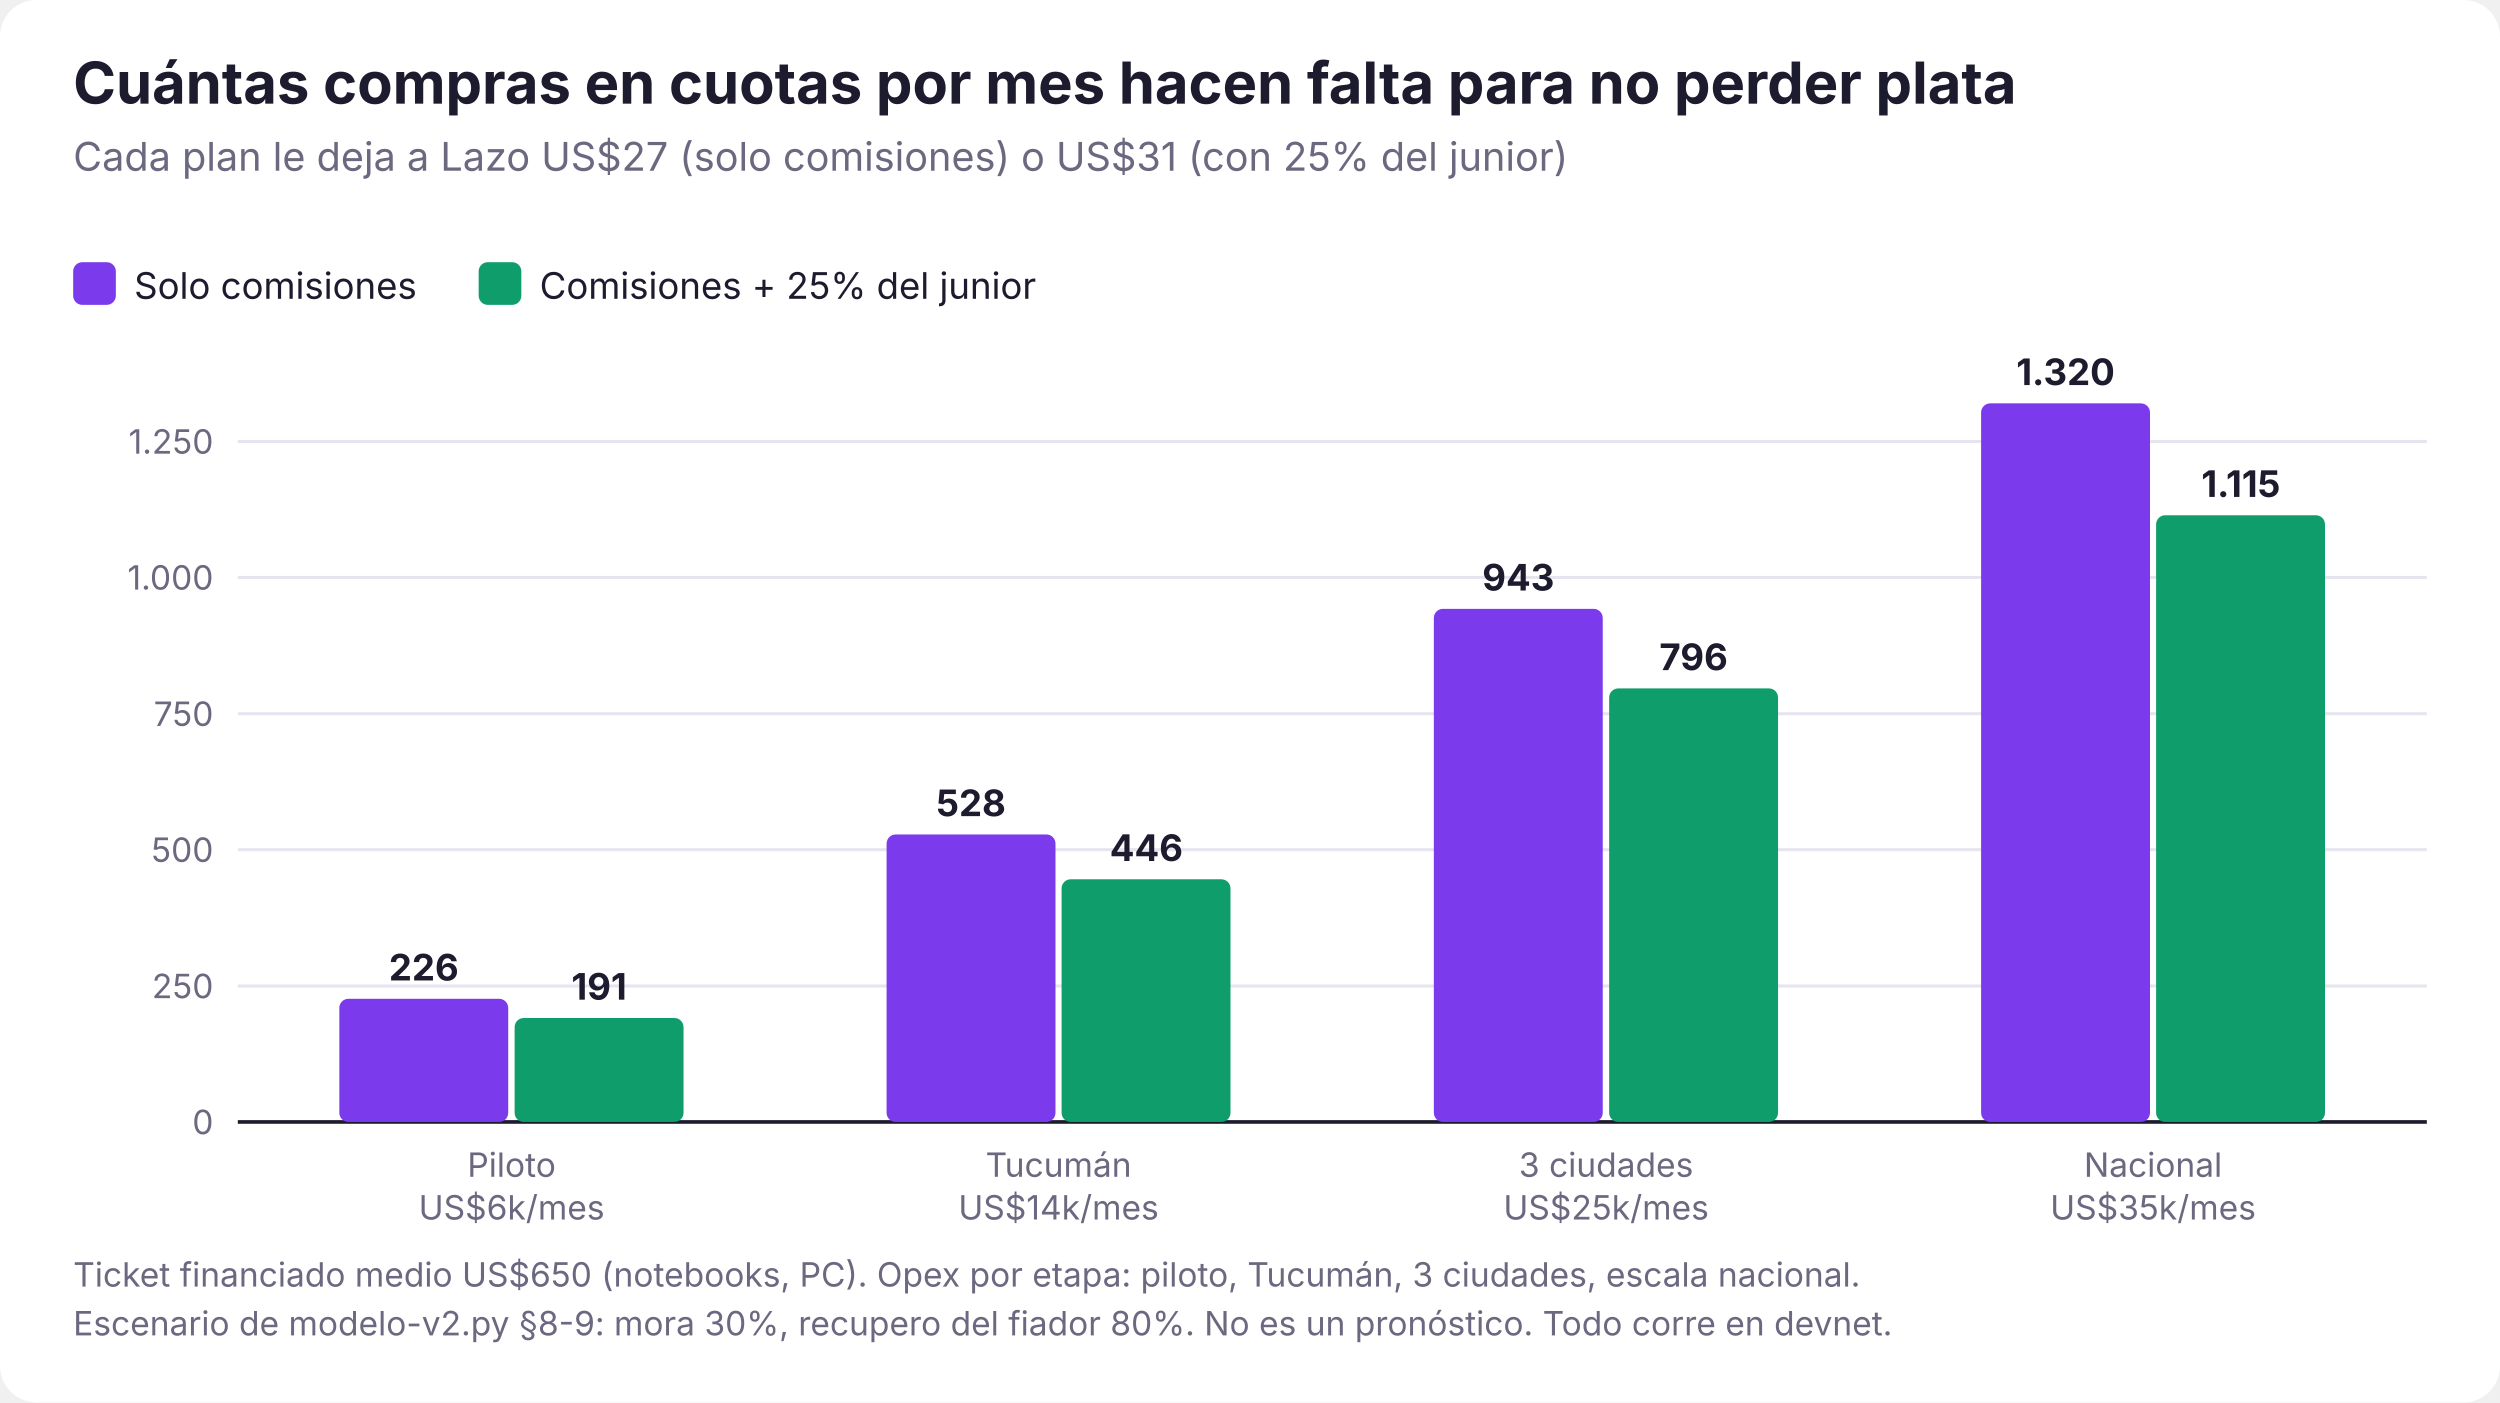
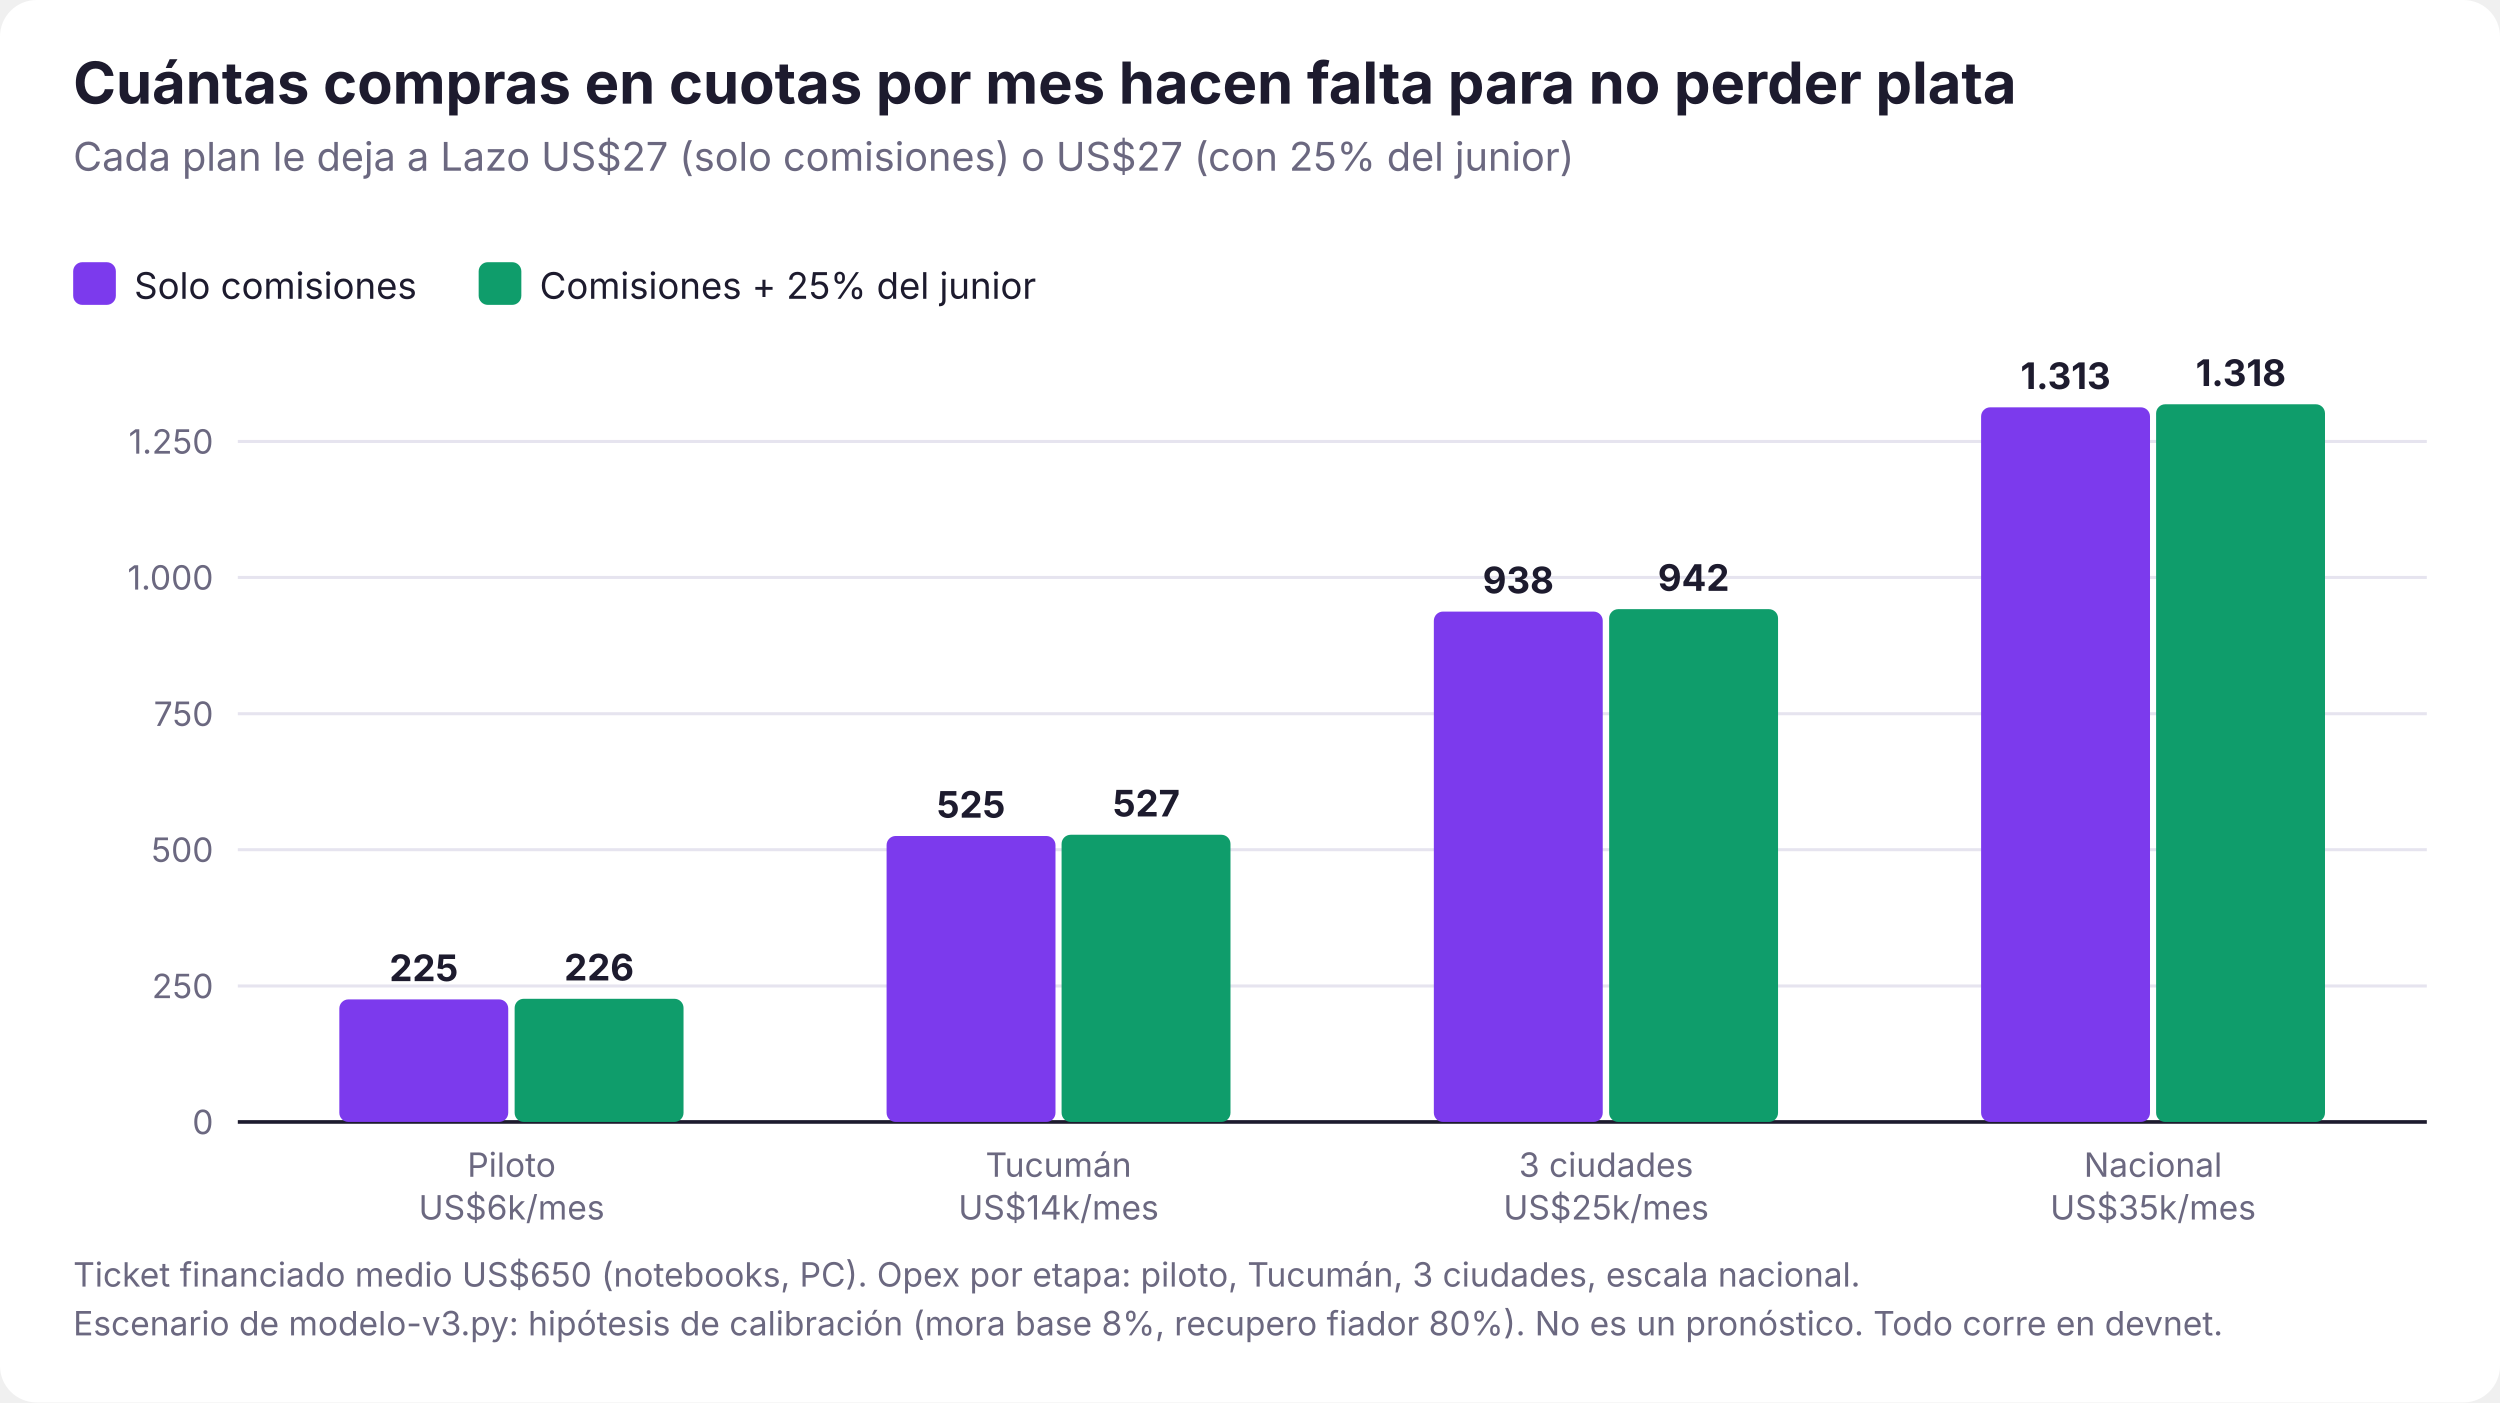
<svg xmlns="http://www.w3.org/2000/svg" width="820" height="460" viewBox="0 0 820 460" font-family="Inter, -apple-system, 'Segoe UI', Helvetica, Arial, sans-serif">
  <rect width="820" height="460" fill="#ffffff" rx="12" />
  <text x="24.0" y="34.0" font-size="19" fill="#1d1b2e" text-anchor="start" font-weight="700">Cuántas compras en cuotas por mes hacen falta para no perder plata</text>
-   <text x="24.0" y="56.0" font-size="13" fill="#6b6880" text-anchor="start" font-weight="normal">Cada plan le deja a Lazo US$27 (solo comisiones) o US$31 (con 25% del junior)</text>
+   <text x="24.0" y="56.0" font-size="13" fill="#6b6880" text-anchor="start" font-weight="normal">Cada plan le deja a Lazo US$27 (solo comisiones) o US$27 (con 25% del junior)</text>
  <line x1="78" x2="796" y1="368.0" y2="368.0" stroke="#1d1b2e" stroke-width="1.2" />
  <text x="70.0" y="372.0" font-size="11" fill="#6b6880" text-anchor="end" font-weight="normal">0</text>
  <line x1="78" x2="796" y1="323.4" y2="323.4" stroke="#e6e4ef" stroke-width="1" />
  <text x="70.0" y="327.4" font-size="11" fill="#6b6880" text-anchor="end" font-weight="normal">250</text>
  <line x1="78" x2="796" y1="278.7" y2="278.7" stroke="#e6e4ef" stroke-width="1" />
  <text x="70.0" y="282.7" font-size="11" fill="#6b6880" text-anchor="end" font-weight="normal">500</text>
  <line x1="78" x2="796" y1="234.1" y2="234.1" stroke="#e6e4ef" stroke-width="1" />
  <text x="70.0" y="238.1" font-size="11" fill="#6b6880" text-anchor="end" font-weight="normal">750</text>
  <line x1="78" x2="796" y1="189.4" y2="189.4" stroke="#e6e4ef" stroke-width="1" />
  <text x="70.0" y="193.4" font-size="11" fill="#6b6880" text-anchor="end" font-weight="normal">1.000</text>
  <line x1="78" x2="796" y1="144.8" y2="144.8" stroke="#e6e4ef" stroke-width="1" />
  <text x="70.0" y="148.8" font-size="11" fill="#6b6880" text-anchor="end" font-weight="normal">1.250</text>
  <text x="167.8" y="386.0" font-size="11" fill="#6b6880" text-anchor="middle" font-weight="normal">Piloto</text>
  <text x="167.8" y="400.0" font-size="11" fill="#6b6880" text-anchor="middle" font-weight="normal">US$6k/mes</text>
-   <rect x="111.3" y="327.6" width="55.4" height="40.4" rx="3" fill="#7c3aed" />
-   <text x="139.0" y="321.6" font-size="12" fill="#1d1b2e" text-anchor="middle" font-weight="700">226</text>
-   <rect x="168.8" y="333.9" width="55.4" height="34.1" rx="3" fill="#0f9d6b" />
-   <text x="196.5" y="327.9" font-size="12" fill="#1d1b2e" text-anchor="middle" font-weight="700">191</text>
+   <rect x="111.3" y="327.8" width="55.4" height="40.2" rx="3" fill="#7c3aed" />
+   <text x="139.0" y="321.8" font-size="12" fill="#1d1b2e" text-anchor="middle" font-weight="700">225</text>
+   <rect x="168.8" y="327.6" width="55.4" height="40.4" rx="3" fill="#0f9d6b" />
+   <text x="196.5" y="321.6" font-size="12" fill="#1d1b2e" text-anchor="middle" font-weight="700">226</text>
  <text x="347.2" y="386.0" font-size="11" fill="#6b6880" text-anchor="middle" font-weight="normal">Tucumán</text>
  <text x="347.2" y="400.0" font-size="11" fill="#6b6880" text-anchor="middle" font-weight="normal">US$14k/mes</text>
-   <rect x="290.8" y="273.7" width="55.4" height="94.3" rx="3" fill="#7c3aed" />
-   <text x="318.5" y="267.7" font-size="12" fill="#1d1b2e" text-anchor="middle" font-weight="700">528</text>
-   <rect x="348.2" y="288.4" width="55.4" height="79.6" rx="3" fill="#0f9d6b" />
-   <text x="376.0" y="282.4" font-size="12" fill="#1d1b2e" text-anchor="middle" font-weight="700">446</text>
+   <rect x="290.8" y="274.2" width="55.4" height="93.8" rx="3" fill="#7c3aed" />
+   <text x="318.5" y="268.2" font-size="12" fill="#1d1b2e" text-anchor="middle" font-weight="700">525</text>
+   <rect x="348.2" y="273.8" width="55.4" height="94.2" rx="3" fill="#0f9d6b" />
+   <text x="376.0" y="267.8" font-size="12" fill="#1d1b2e" text-anchor="middle" font-weight="700">527</text>
  <text x="526.8" y="386.0" font-size="11" fill="#6b6880" text-anchor="middle" font-weight="normal">3 ciudades</text>
  <text x="526.8" y="400.0" font-size="11" fill="#6b6880" text-anchor="middle" font-weight="normal">US$25k/mes</text>
-   <rect x="470.3" y="199.7" width="55.4" height="168.3" rx="3" fill="#7c3aed" />
-   <text x="498.0" y="193.7" font-size="12" fill="#1d1b2e" text-anchor="middle" font-weight="700">943</text>
-   <rect x="527.8" y="225.8" width="55.4" height="142.2" rx="3" fill="#0f9d6b" />
-   <text x="555.5" y="219.8" font-size="12" fill="#1d1b2e" text-anchor="middle" font-weight="700">796</text>
+   <rect x="470.3" y="200.6" width="55.4" height="167.4" rx="3" fill="#7c3aed" />
+   <text x="498.0" y="194.6" font-size="12" fill="#1d1b2e" text-anchor="middle" font-weight="700">938</text>
+   <rect x="527.8" y="199.8" width="55.4" height="168.2" rx="3" fill="#0f9d6b" />
+   <text x="555.5" y="193.8" font-size="12" fill="#1d1b2e" text-anchor="middle" font-weight="700">942</text>
  <text x="706.2" y="386.0" font-size="11" fill="#6b6880" text-anchor="middle" font-weight="normal">Nacional</text>
  <text x="706.2" y="400.0" font-size="11" fill="#6b6880" text-anchor="middle" font-weight="normal">US$35k/mes</text>
-   <rect x="649.8" y="132.3" width="55.4" height="235.7" rx="3" fill="#7c3aed" />
-   <text x="677.5" y="126.3" font-size="12" fill="#1d1b2e" text-anchor="middle" font-weight="700">1.320</text>
-   <rect x="707.2" y="169.0" width="55.4" height="199.0" rx="3" fill="#0f9d6b" />
-   <text x="735.0" y="163.0" font-size="12" fill="#1d1b2e" text-anchor="middle" font-weight="700">1.115</text>
+   <rect x="649.8" y="133.6" width="55.4" height="234.4" rx="3" fill="#7c3aed" />
+   <text x="677.5" y="127.6" font-size="12" fill="#1d1b2e" text-anchor="middle" font-weight="700">1.313</text>
+   <rect x="707.2" y="132.6" width="55.4" height="235.4" rx="3" fill="#0f9d6b" />
+   <text x="735.0" y="126.6" font-size="12" fill="#1d1b2e" text-anchor="middle" font-weight="700">1.318</text>
  <rect x="24" y="86" width="14" height="14" rx="3" fill="#7c3aed" />
  <text x="44.0" y="98.0" font-size="12" fill="#1d1b2e" text-anchor="start" font-weight="normal">Solo comisiones</text>
  <rect x="157.0" y="86" width="14" height="14" rx="3" fill="#0f9d6b" />
  <text x="177.0" y="98.0" font-size="12" fill="#1d1b2e" text-anchor="start" font-weight="normal">Comisiones + 25% del junior</text>
  <text x="24.0" y="422.0" font-size="11" fill="#6b6880" text-anchor="start" font-weight="normal">Ticket financiado medio US$650 (notebooks, PC). Opex por etapa: piloto, Tucumán, 3 ciudades, escala nacional.</text>
-   <text x="24.0" y="438.0" font-size="11" fill="#6b6880" text-anchor="start" font-weight="normal">Escenario de modelo-v2.py §8-9: mora 30%, recupero del fiador 80%. No es un pronóstico. Todo corre en devnet.</text>
+   <text x="24.0" y="438.0" font-size="11" fill="#6b6880" text-anchor="start" font-weight="normal">Escenario de modelo-v3.py: hipótesis de calibración (mora base 8%, recupero fiador 80%). No es un pronóstico. Todo corre en devnet.</text>
</svg>
